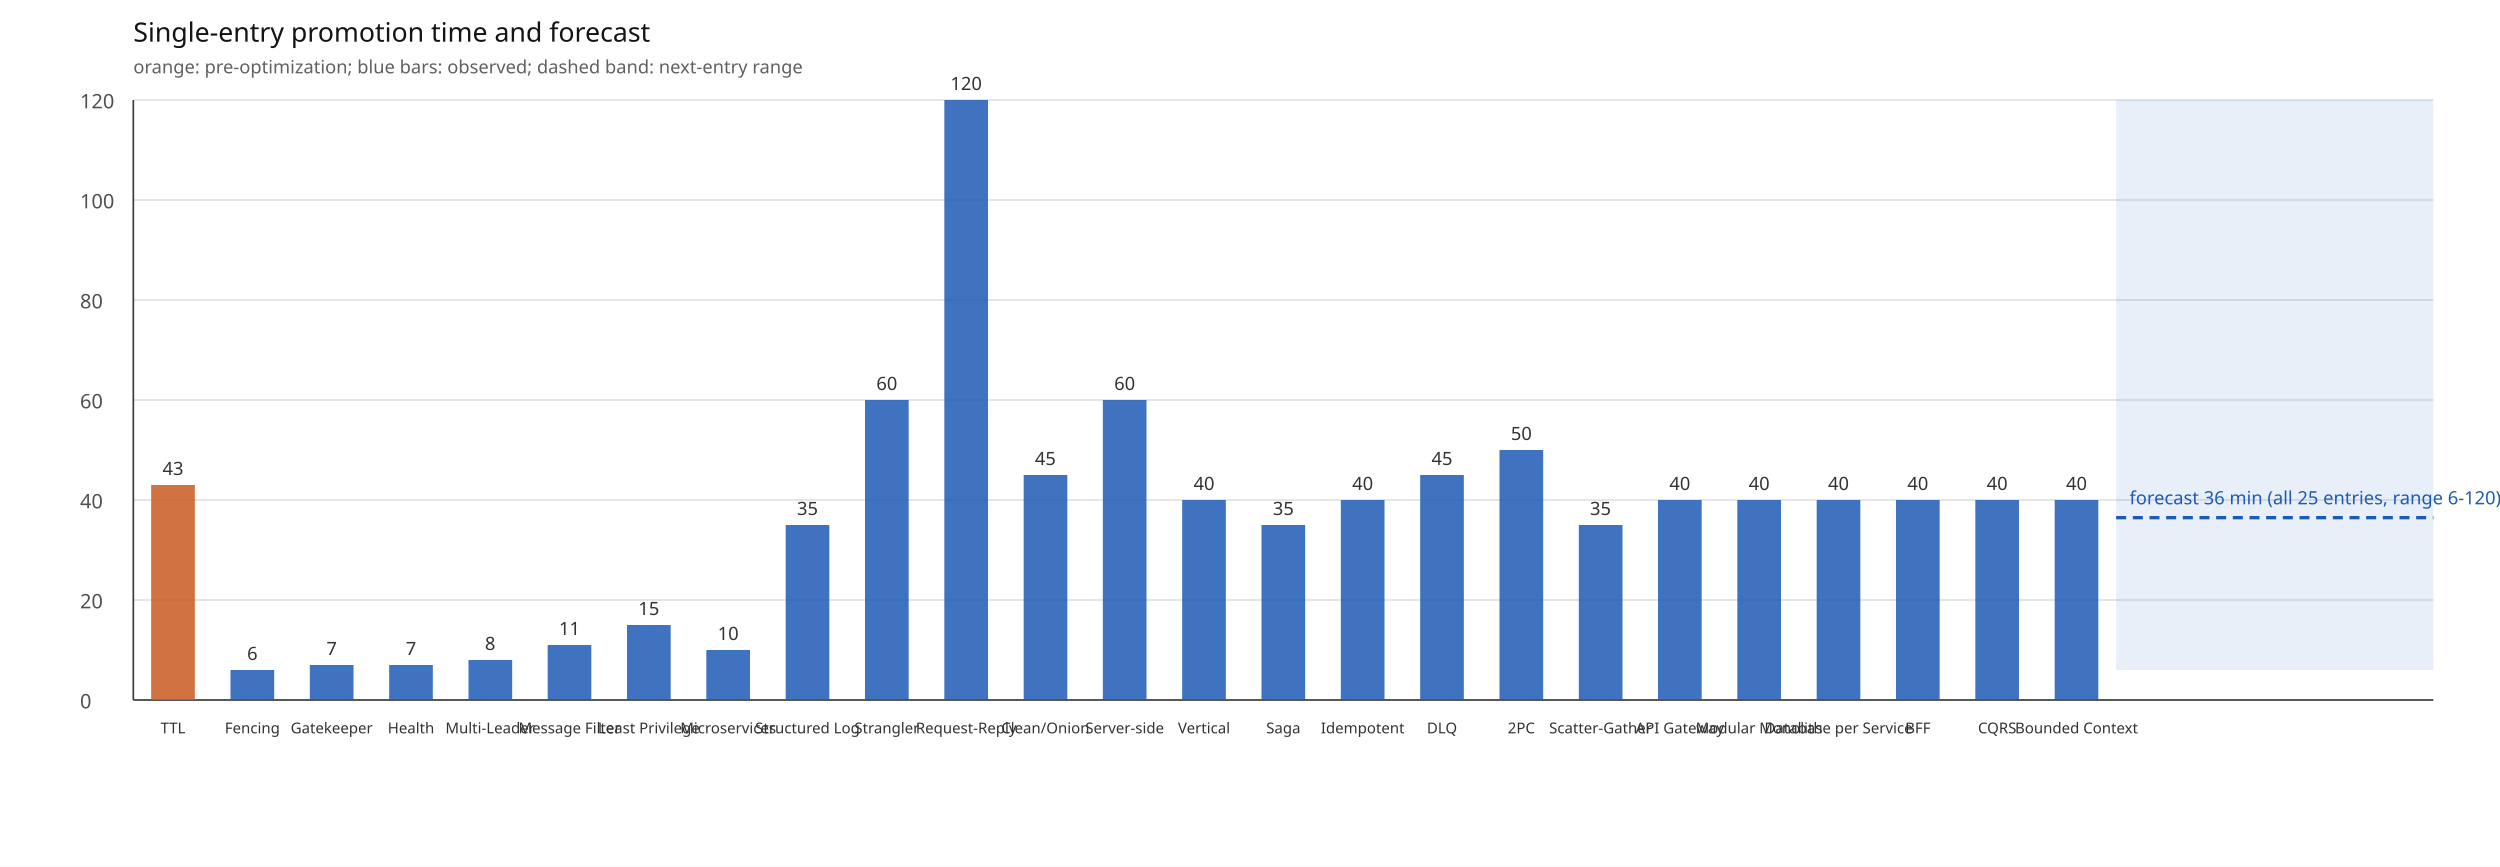
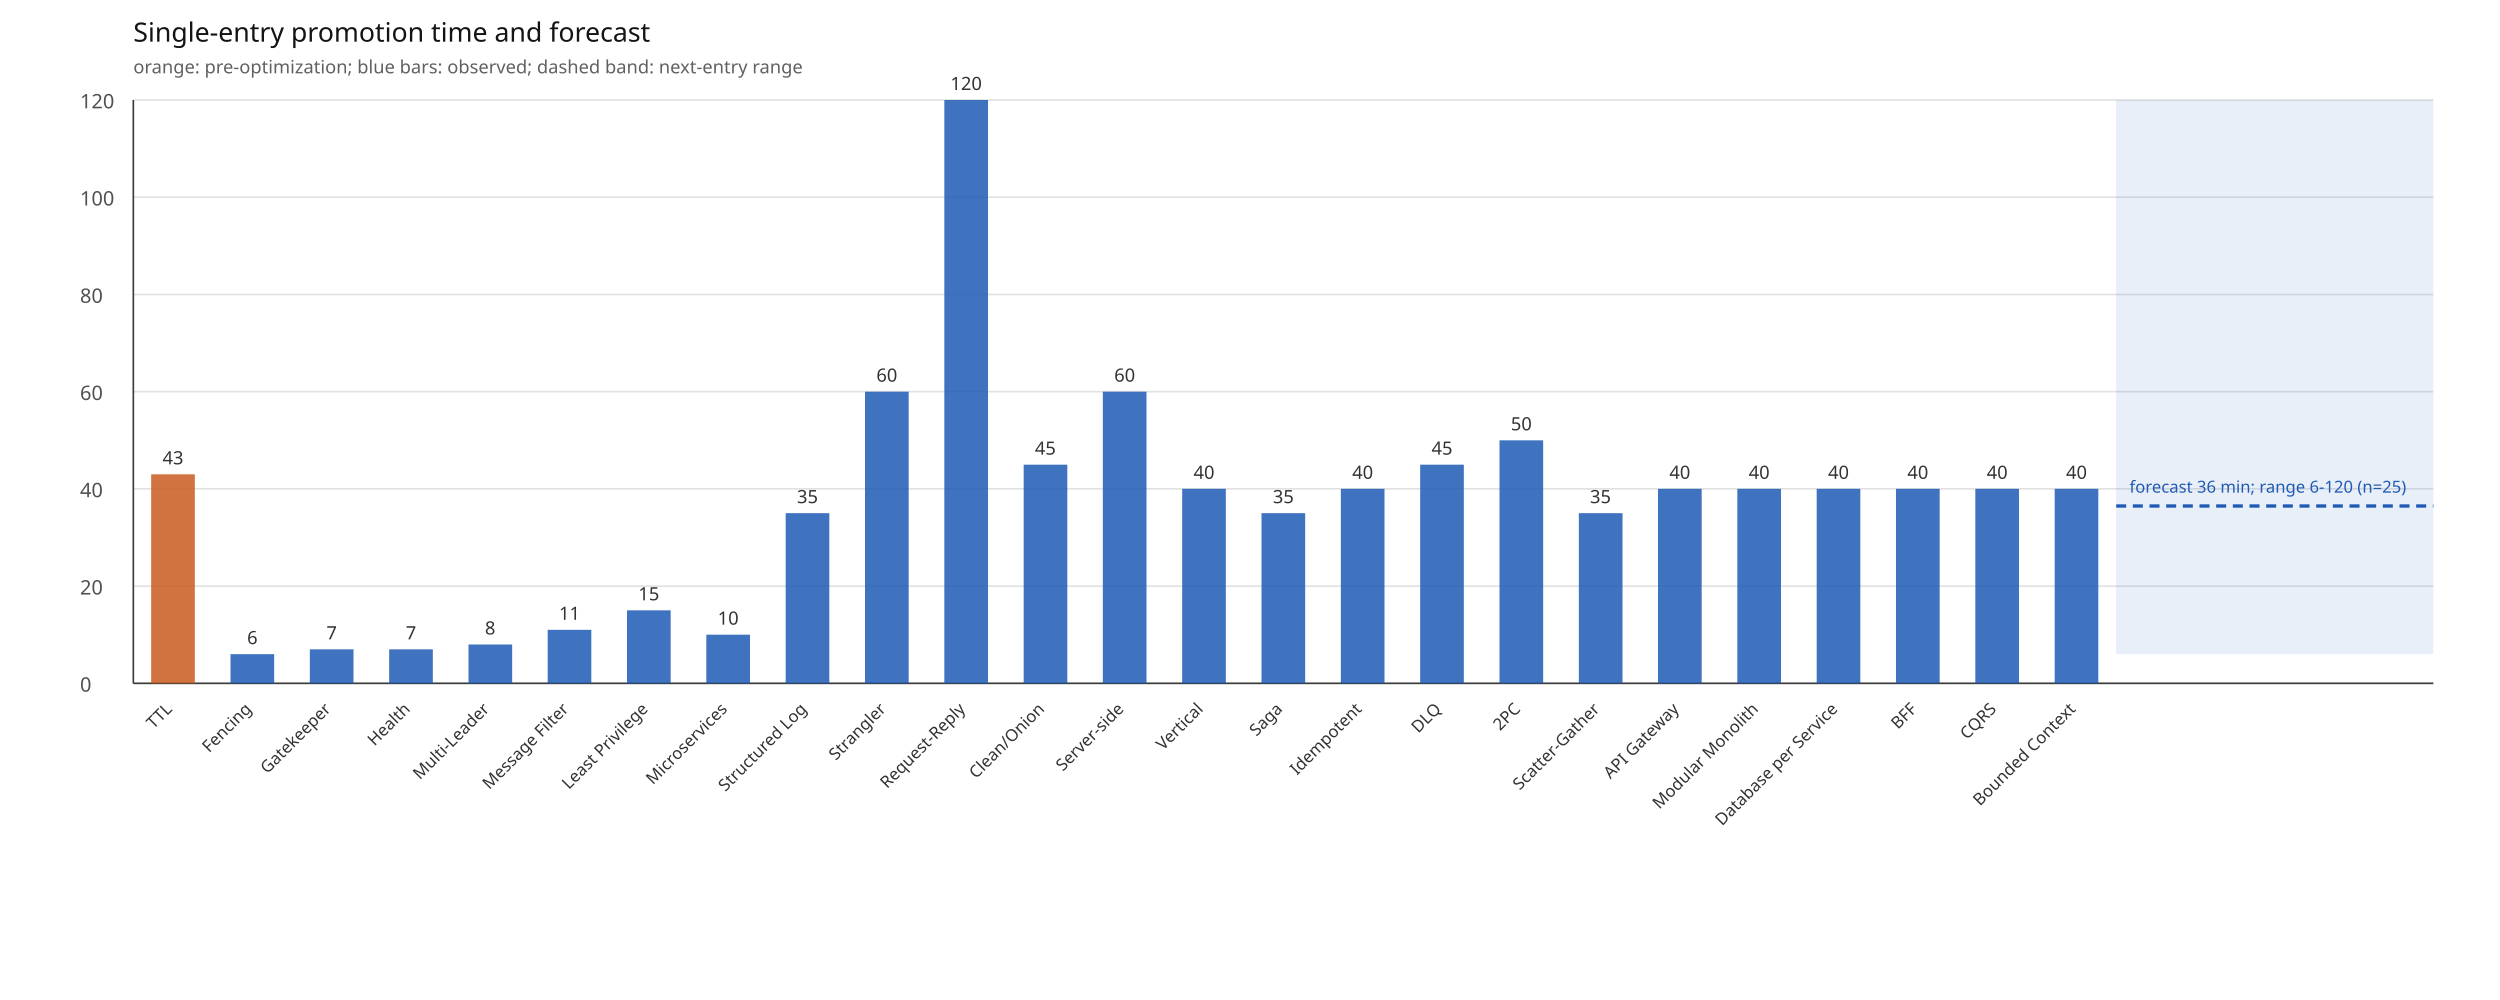
- <svg xmlns="http://www.w3.org/2000/svg" width="1500" height="520">
+ <svg xmlns="http://www.w3.org/2000/svg" width="1500" height="600" viewBox="0 0 1500 600">
  <rect width="100%" height="100%" fill="white" />
-   <line x1="80" y1="420.0" x2="1460" y2="420.0" stroke="#e1e1e1" />
-   <text x="48" y="425.0" font-family="Verdana" font-size="12" fill="#505050">0</text>
-   <line x1="80" y1="360.0" x2="1460" y2="360.0" stroke="#e1e1e1" />
-   <text x="48" y="365.0" font-family="Verdana" font-size="12" fill="#505050">20</text>
-   <line x1="80" y1="300.0" x2="1460" y2="300.0" stroke="#e1e1e1" />
-   <text x="48" y="305.0" font-family="Verdana" font-size="12" fill="#505050">40</text>
-   <line x1="80" y1="240.0" x2="1460" y2="240.0" stroke="#e1e1e1" />
-   <text x="48" y="245.0" font-family="Verdana" font-size="12" fill="#505050">60</text>
-   <line x1="80" y1="180.0" x2="1460" y2="180.0" stroke="#e1e1e1" />
-   <text x="48" y="185.0" font-family="Verdana" font-size="12" fill="#505050">80</text>
-   <line x1="80" y1="120.0" x2="1460" y2="120.0" stroke="#e1e1e1" />
-   <text x="48" y="125.0" font-family="Verdana" font-size="12" fill="#505050">100</text>
+   <line x1="80" y1="410.0" x2="1460" y2="410.0" stroke="#e1e1e1" />
+   <text x="48" y="415.0" font-family="Verdana" font-size="12" fill="#505050">0</text>
+   <line x1="80" y1="351.7" x2="1460" y2="351.7" stroke="#e1e1e1" />
+   <text x="48" y="356.7" font-family="Verdana" font-size="12" fill="#505050">20</text>
+   <line x1="80" y1="293.3" x2="1460" y2="293.3" stroke="#e1e1e1" />
+   <text x="48" y="298.3" font-family="Verdana" font-size="12" fill="#505050">40</text>
+   <line x1="80" y1="235.0" x2="1460" y2="235.0" stroke="#e1e1e1" />
+   <text x="48" y="240.0" font-family="Verdana" font-size="12" fill="#505050">60</text>
+   <line x1="80" y1="176.7" x2="1460" y2="176.7" stroke="#e1e1e1" />
+   <text x="48" y="181.7" font-family="Verdana" font-size="12" fill="#505050">80</text>
+   <line x1="80" y1="118.3" x2="1460" y2="118.3" stroke="#e1e1e1" />
+   <text x="48" y="123.3" font-family="Verdana" font-size="12" fill="#505050">100</text>
  <line x1="80" y1="60.0" x2="1460" y2="60.0" stroke="#e1e1e1" />
  <text x="48" y="65.0" font-family="Verdana" font-size="12" fill="#505050">120</text>
-   <line x1="80" y1="60" x2="80" y2="420" stroke="#3c3c3c" />
-   <line x1="80" y1="420" x2="1460" y2="420" stroke="#3c3c3c" />
-   <rect x="1269.7" y="60.0" width="190.3" height="342.0" fill="#1e5ab4" opacity="0.10" />
-   <line x1="1269.7" y1="310.6" x2="1460.0" y2="310.6" stroke="#1e5ab4" stroke-width="2" stroke-dasharray="6 4" />
-   <text x="1277.7" y="302.6" font-family="Verdana" font-size="11" fill="#1e5ab4">forecast 36 min (all 25 entries, range 6-120)</text>
-   <rect x="90.7" y="291.0" width="26.2" height="129.0" fill="#c85a1e" opacity="0.85" />
-   <text x="103.8" y="285.0" text-anchor="middle" font-family="Verdana" font-size="11" fill="#323232">43</text>
-   <text x="103.8" y="440" text-anchor="middle" font-family="Verdana" font-size="9" fill="#323232">TTL</text>
-   <rect x="138.3" y="402.0" width="26.2" height="18.0" fill="#1e5ab4" opacity="0.85" />
-   <text x="151.4" y="396.0" text-anchor="middle" font-family="Verdana" font-size="11" fill="#323232">6</text>
-   <text x="151.4" y="440" text-anchor="middle" font-family="Verdana" font-size="9" fill="#323232">Fencing</text>
-   <rect x="185.9" y="399.0" width="26.2" height="21.0" fill="#1e5ab4" opacity="0.85" />
-   <text x="199.0" y="393.0" text-anchor="middle" font-family="Verdana" font-size="11" fill="#323232">7</text>
-   <text x="199.0" y="440" text-anchor="middle" font-family="Verdana" font-size="9" fill="#323232">Gatekeeper</text>
-   <rect x="233.5" y="399.0" width="26.2" height="21.0" fill="#1e5ab4" opacity="0.85" />
-   <text x="246.6" y="393.0" text-anchor="middle" font-family="Verdana" font-size="11" fill="#323232">7</text>
-   <text x="246.6" y="440" text-anchor="middle" font-family="Verdana" font-size="9" fill="#323232">Health</text>
-   <rect x="281.1" y="396.0" width="26.2" height="24.0" fill="#1e5ab4" opacity="0.85" />
-   <text x="294.1" y="390.0" text-anchor="middle" font-family="Verdana" font-size="11" fill="#323232">8</text>
-   <text x="294.1" y="440" text-anchor="middle" font-family="Verdana" font-size="9" fill="#323232">Multi-Leader</text>
-   <rect x="328.6" y="387.0" width="26.2" height="33.0" fill="#1e5ab4" opacity="0.85" />
-   <text x="341.7" y="381.0" text-anchor="middle" font-family="Verdana" font-size="11" fill="#323232">11</text>
-   <text x="341.7" y="440" text-anchor="middle" font-family="Verdana" font-size="9" fill="#323232">Message Filter</text>
-   <rect x="376.2" y="375.0" width="26.2" height="45.0" fill="#1e5ab4" opacity="0.85" />
-   <text x="389.3" y="369.0" text-anchor="middle" font-family="Verdana" font-size="11" fill="#323232">15</text>
-   <text x="389.3" y="440" text-anchor="middle" font-family="Verdana" font-size="9" fill="#323232">Least Privilege</text>
-   <rect x="423.8" y="390.0" width="26.2" height="30.0" fill="#1e5ab4" opacity="0.85" />
-   <text x="436.9" y="384.0" text-anchor="middle" font-family="Verdana" font-size="11" fill="#323232">10</text>
-   <text x="436.9" y="440" text-anchor="middle" font-family="Verdana" font-size="9" fill="#323232">Microservices</text>
-   <rect x="471.4" y="315.0" width="26.2" height="105.0" fill="#1e5ab4" opacity="0.85" />
-   <text x="484.5" y="309.0" text-anchor="middle" font-family="Verdana" font-size="11" fill="#323232">35</text>
-   <text x="484.5" y="440" text-anchor="middle" font-family="Verdana" font-size="9" fill="#323232">Structured Log</text>
-   <rect x="519.0" y="240.0" width="26.2" height="180.0" fill="#1e5ab4" opacity="0.85" />
-   <text x="532.1" y="234.0" text-anchor="middle" font-family="Verdana" font-size="11" fill="#323232">60</text>
-   <text x="532.1" y="440" text-anchor="middle" font-family="Verdana" font-size="9" fill="#323232">Strangler</text>
-   <rect x="566.6" y="60.0" width="26.2" height="360.0" fill="#1e5ab4" opacity="0.85" />
+   <line x1="80" y1="60" x2="80" y2="410" stroke="#3c3c3c" />
+   <line x1="80" y1="410" x2="1460" y2="410" stroke="#3c3c3c" />
+   <rect x="1269.7" y="60.0" width="190.3" height="332.5" fill="#1e5ab4" opacity="0.10" />
+   <line x1="1269.7" y1="303.6" x2="1460.0" y2="303.6" stroke="#1e5ab4" stroke-width="2" stroke-dasharray="6 4" />
+   <text x="1277.7" y="295.6" font-family="Verdana" font-size="10" fill="#1e5ab4">forecast 36 min; range 6-120 (n=25)</text>
+   <rect x="90.7" y="284.6" width="26.2" height="125.4" fill="#c85a1e" opacity="0.85" />
+   <text x="103.8" y="278.6" text-anchor="middle" font-family="Verdana" font-size="11" fill="#323232">43</text>
+   <text x="103.8" y="426.0" text-anchor="end" transform="rotate(-45 103.8 426.0)" font-family="Verdana" font-size="10" fill="#323232">TTL</text>
+   <rect x="138.3" y="392.5" width="26.2" height="17.5" fill="#1e5ab4" opacity="0.85" />
+   <text x="151.4" y="386.5" text-anchor="middle" font-family="Verdana" font-size="11" fill="#323232">6</text>
+   <text x="151.4" y="426.0" text-anchor="end" transform="rotate(-45 151.4 426.0)" font-family="Verdana" font-size="10" fill="#323232">Fencing</text>
+   <rect x="185.9" y="389.6" width="26.2" height="20.4" fill="#1e5ab4" opacity="0.85" />
+   <text x="199.0" y="383.6" text-anchor="middle" font-family="Verdana" font-size="11" fill="#323232">7</text>
+   <text x="199.0" y="426.0" text-anchor="end" transform="rotate(-45 199.0 426.0)" font-family="Verdana" font-size="10" fill="#323232">Gatekeeper</text>
+   <rect x="233.5" y="389.6" width="26.2" height="20.4" fill="#1e5ab4" opacity="0.85" />
+   <text x="246.6" y="383.6" text-anchor="middle" font-family="Verdana" font-size="11" fill="#323232">7</text>
+   <text x="246.6" y="426.0" text-anchor="end" transform="rotate(-45 246.6 426.0)" font-family="Verdana" font-size="10" fill="#323232">Health</text>
+   <rect x="281.1" y="386.7" width="26.2" height="23.3" fill="#1e5ab4" opacity="0.85" />
+   <text x="294.1" y="380.7" text-anchor="middle" font-family="Verdana" font-size="11" fill="#323232">8</text>
+   <text x="294.1" y="426.0" text-anchor="end" transform="rotate(-45 294.1 426.0)" font-family="Verdana" font-size="10" fill="#323232">Multi-Leader</text>
+   <rect x="328.6" y="377.9" width="26.2" height="32.1" fill="#1e5ab4" opacity="0.85" />
+   <text x="341.7" y="371.9" text-anchor="middle" font-family="Verdana" font-size="11" fill="#323232">11</text>
+   <text x="341.7" y="426.0" text-anchor="end" transform="rotate(-45 341.7 426.0)" font-family="Verdana" font-size="10" fill="#323232">Message Filter</text>
+   <rect x="376.2" y="366.2" width="26.2" height="43.8" fill="#1e5ab4" opacity="0.85" />
+   <text x="389.3" y="360.2" text-anchor="middle" font-family="Verdana" font-size="11" fill="#323232">15</text>
+   <text x="389.3" y="426.0" text-anchor="end" transform="rotate(-45 389.3 426.0)" font-family="Verdana" font-size="10" fill="#323232">Least Privilege</text>
+   <rect x="423.8" y="380.8" width="26.2" height="29.2" fill="#1e5ab4" opacity="0.85" />
+   <text x="436.9" y="374.8" text-anchor="middle" font-family="Verdana" font-size="11" fill="#323232">10</text>
+   <text x="436.9" y="426.0" text-anchor="end" transform="rotate(-45 436.9 426.0)" font-family="Verdana" font-size="10" fill="#323232">Microservices</text>
+   <rect x="471.4" y="307.9" width="26.2" height="102.1" fill="#1e5ab4" opacity="0.85" />
+   <text x="484.5" y="301.9" text-anchor="middle" font-family="Verdana" font-size="11" fill="#323232">35</text>
+   <text x="484.5" y="426.0" text-anchor="end" transform="rotate(-45 484.5 426.0)" font-family="Verdana" font-size="10" fill="#323232">Structured Log</text>
+   <rect x="519.0" y="235.0" width="26.2" height="175.0" fill="#1e5ab4" opacity="0.85" />
+   <text x="532.1" y="229.0" text-anchor="middle" font-family="Verdana" font-size="11" fill="#323232">60</text>
+   <text x="532.1" y="426.0" text-anchor="end" transform="rotate(-45 532.1 426.0)" font-family="Verdana" font-size="10" fill="#323232">Strangler</text>
+   <rect x="566.6" y="60.0" width="26.2" height="350.0" fill="#1e5ab4" opacity="0.85" />
  <text x="579.7" y="54.0" text-anchor="middle" font-family="Verdana" font-size="11" fill="#323232">120</text>
-   <text x="579.7" y="440" text-anchor="middle" font-family="Verdana" font-size="9" fill="#323232">Request-Reply</text>
-   <rect x="614.2" y="285.0" width="26.2" height="135.0" fill="#1e5ab4" opacity="0.85" />
-   <text x="627.2" y="279.0" text-anchor="middle" font-family="Verdana" font-size="11" fill="#323232">45</text>
-   <text x="627.2" y="440" text-anchor="middle" font-family="Verdana" font-size="9" fill="#323232">Clean/Onion</text>
-   <rect x="661.7" y="240.0" width="26.2" height="180.0" fill="#1e5ab4" opacity="0.85" />
-   <text x="674.8" y="234.0" text-anchor="middle" font-family="Verdana" font-size="11" fill="#323232">60</text>
-   <text x="674.8" y="440" text-anchor="middle" font-family="Verdana" font-size="9" fill="#323232">Server-side</text>
-   <rect x="709.3" y="300.0" width="26.2" height="120.0" fill="#1e5ab4" opacity="0.85" />
-   <text x="722.4" y="294.0" text-anchor="middle" font-family="Verdana" font-size="11" fill="#323232">40</text>
-   <text x="722.4" y="440" text-anchor="middle" font-family="Verdana" font-size="9" fill="#323232">Vertical</text>
-   <rect x="756.9" y="315.0" width="26.2" height="105.0" fill="#1e5ab4" opacity="0.85" />
-   <text x="770.0" y="309.0" text-anchor="middle" font-family="Verdana" font-size="11" fill="#323232">35</text>
-   <text x="770.0" y="440" text-anchor="middle" font-family="Verdana" font-size="9" fill="#323232">Saga</text>
-   <rect x="804.5" y="300.0" width="26.2" height="120.0" fill="#1e5ab4" opacity="0.85" />
-   <text x="817.6" y="294.0" text-anchor="middle" font-family="Verdana" font-size="11" fill="#323232">40</text>
-   <text x="817.6" y="440" text-anchor="middle" font-family="Verdana" font-size="9" fill="#323232">Idempotent</text>
-   <rect x="852.1" y="285.0" width="26.2" height="135.0" fill="#1e5ab4" opacity="0.85" />
-   <text x="865.2" y="279.0" text-anchor="middle" font-family="Verdana" font-size="11" fill="#323232">45</text>
-   <text x="865.2" y="440" text-anchor="middle" font-family="Verdana" font-size="9" fill="#323232">DLQ</text>
-   <rect x="899.7" y="270.0" width="26.2" height="150.0" fill="#1e5ab4" opacity="0.85" />
-   <text x="912.8" y="264.0" text-anchor="middle" font-family="Verdana" font-size="11" fill="#323232">50</text>
-   <text x="912.8" y="440" text-anchor="middle" font-family="Verdana" font-size="9" fill="#323232">2PC</text>
-   <rect x="947.3" y="315.0" width="26.2" height="105.0" fill="#1e5ab4" opacity="0.85" />
-   <text x="960.3" y="309.0" text-anchor="middle" font-family="Verdana" font-size="11" fill="#323232">35</text>
-   <text x="960.3" y="440" text-anchor="middle" font-family="Verdana" font-size="9" fill="#323232">Scatter-Gather</text>
-   <rect x="994.8" y="300.0" width="26.2" height="120.0" fill="#1e5ab4" opacity="0.85" />
-   <text x="1007.9" y="294.0" text-anchor="middle" font-family="Verdana" font-size="11" fill="#323232">40</text>
-   <text x="1007.9" y="440" text-anchor="middle" font-family="Verdana" font-size="9" fill="#323232">API Gateway</text>
-   <rect x="1042.4" y="300.0" width="26.2" height="120.0" fill="#1e5ab4" opacity="0.85" />
-   <text x="1055.5" y="294.0" text-anchor="middle" font-family="Verdana" font-size="11" fill="#323232">40</text>
-   <text x="1055.5" y="440" text-anchor="middle" font-family="Verdana" font-size="9" fill="#323232">Modular Monolith</text>
-   <rect x="1090.0" y="300.0" width="26.2" height="120.0" fill="#1e5ab4" opacity="0.85" />
-   <text x="1103.1" y="294.0" text-anchor="middle" font-family="Verdana" font-size="11" fill="#323232">40</text>
-   <text x="1103.1" y="440" text-anchor="middle" font-family="Verdana" font-size="9" fill="#323232">Database per Service</text>
-   <rect x="1137.6" y="300.0" width="26.2" height="120.0" fill="#1e5ab4" opacity="0.85" />
-   <text x="1150.7" y="294.0" text-anchor="middle" font-family="Verdana" font-size="11" fill="#323232">40</text>
-   <text x="1150.7" y="440" text-anchor="middle" font-family="Verdana" font-size="9" fill="#323232">BFF</text>
-   <rect x="1185.2" y="300.0" width="26.2" height="120.0" fill="#1e5ab4" opacity="0.85" />
-   <text x="1198.3" y="294.0" text-anchor="middle" font-family="Verdana" font-size="11" fill="#323232">40</text>
-   <text x="1198.3" y="440" text-anchor="middle" font-family="Verdana" font-size="9" fill="#323232">CQRS</text>
-   <rect x="1232.8" y="300.0" width="26.2" height="120.0" fill="#1e5ab4" opacity="0.85" />
-   <text x="1245.9" y="294.0" text-anchor="middle" font-family="Verdana" font-size="11" fill="#323232">40</text>
-   <text x="1245.9" y="440" text-anchor="middle" font-family="Verdana" font-size="9" fill="#323232">Bounded Context</text>
+   <text x="579.7" y="426.0" text-anchor="end" transform="rotate(-45 579.7 426.0)" font-family="Verdana" font-size="10" fill="#323232">Request-Reply</text>
+   <rect x="614.2" y="278.8" width="26.2" height="131.2" fill="#1e5ab4" opacity="0.85" />
+   <text x="627.2" y="272.8" text-anchor="middle" font-family="Verdana" font-size="11" fill="#323232">45</text>
+   <text x="627.2" y="426.0" text-anchor="end" transform="rotate(-45 627.2 426.0)" font-family="Verdana" font-size="10" fill="#323232">Clean/Onion</text>
+   <rect x="661.7" y="235.0" width="26.2" height="175.0" fill="#1e5ab4" opacity="0.85" />
+   <text x="674.8" y="229.0" text-anchor="middle" font-family="Verdana" font-size="11" fill="#323232">60</text>
+   <text x="674.8" y="426.0" text-anchor="end" transform="rotate(-45 674.8 426.0)" font-family="Verdana" font-size="10" fill="#323232">Server-side</text>
+   <rect x="709.3" y="293.3" width="26.2" height="116.7" fill="#1e5ab4" opacity="0.85" />
+   <text x="722.4" y="287.3" text-anchor="middle" font-family="Verdana" font-size="11" fill="#323232">40</text>
+   <text x="722.4" y="426.0" text-anchor="end" transform="rotate(-45 722.4 426.0)" font-family="Verdana" font-size="10" fill="#323232">Vertical</text>
+   <rect x="756.9" y="307.9" width="26.2" height="102.1" fill="#1e5ab4" opacity="0.85" />
+   <text x="770.0" y="301.9" text-anchor="middle" font-family="Verdana" font-size="11" fill="#323232">35</text>
+   <text x="770.0" y="426.0" text-anchor="end" transform="rotate(-45 770.0 426.0)" font-family="Verdana" font-size="10" fill="#323232">Saga</text>
+   <rect x="804.5" y="293.3" width="26.2" height="116.7" fill="#1e5ab4" opacity="0.85" />
+   <text x="817.6" y="287.3" text-anchor="middle" font-family="Verdana" font-size="11" fill="#323232">40</text>
+   <text x="817.6" y="426.0" text-anchor="end" transform="rotate(-45 817.6 426.0)" font-family="Verdana" font-size="10" fill="#323232">Idempotent</text>
+   <rect x="852.1" y="278.8" width="26.2" height="131.2" fill="#1e5ab4" opacity="0.85" />
+   <text x="865.2" y="272.8" text-anchor="middle" font-family="Verdana" font-size="11" fill="#323232">45</text>
+   <text x="865.2" y="426.0" text-anchor="end" transform="rotate(-45 865.2 426.0)" font-family="Verdana" font-size="10" fill="#323232">DLQ</text>
+   <rect x="899.7" y="264.2" width="26.2" height="145.8" fill="#1e5ab4" opacity="0.85" />
+   <text x="912.8" y="258.2" text-anchor="middle" font-family="Verdana" font-size="11" fill="#323232">50</text>
+   <text x="912.8" y="426.0" text-anchor="end" transform="rotate(-45 912.8 426.0)" font-family="Verdana" font-size="10" fill="#323232">2PC</text>
+   <rect x="947.3" y="307.9" width="26.2" height="102.1" fill="#1e5ab4" opacity="0.85" />
+   <text x="960.3" y="301.9" text-anchor="middle" font-family="Verdana" font-size="11" fill="#323232">35</text>
+   <text x="960.3" y="426.0" text-anchor="end" transform="rotate(-45 960.3 426.0)" font-family="Verdana" font-size="10" fill="#323232">Scatter-Gather</text>
+   <rect x="994.8" y="293.3" width="26.2" height="116.7" fill="#1e5ab4" opacity="0.85" />
+   <text x="1007.9" y="287.3" text-anchor="middle" font-family="Verdana" font-size="11" fill="#323232">40</text>
+   <text x="1007.9" y="426.0" text-anchor="end" transform="rotate(-45 1007.9 426.0)" font-family="Verdana" font-size="10" fill="#323232">API Gateway</text>
+   <rect x="1042.4" y="293.3" width="26.2" height="116.7" fill="#1e5ab4" opacity="0.85" />
+   <text x="1055.5" y="287.3" text-anchor="middle" font-family="Verdana" font-size="11" fill="#323232">40</text>
+   <text x="1055.5" y="426.0" text-anchor="end" transform="rotate(-45 1055.5 426.0)" font-family="Verdana" font-size="10" fill="#323232">Modular Monolith</text>
+   <rect x="1090.0" y="293.3" width="26.2" height="116.7" fill="#1e5ab4" opacity="0.85" />
+   <text x="1103.1" y="287.3" text-anchor="middle" font-family="Verdana" font-size="11" fill="#323232">40</text>
+   <text x="1103.1" y="426.0" text-anchor="end" transform="rotate(-45 1103.1 426.0)" font-family="Verdana" font-size="10" fill="#323232">Database per Service</text>
+   <rect x="1137.6" y="293.3" width="26.2" height="116.7" fill="#1e5ab4" opacity="0.85" />
+   <text x="1150.7" y="287.3" text-anchor="middle" font-family="Verdana" font-size="11" fill="#323232">40</text>
+   <text x="1150.7" y="426.0" text-anchor="end" transform="rotate(-45 1150.7 426.0)" font-family="Verdana" font-size="10" fill="#323232">BFF</text>
+   <rect x="1185.2" y="293.3" width="26.2" height="116.7" fill="#1e5ab4" opacity="0.85" />
+   <text x="1198.3" y="287.3" text-anchor="middle" font-family="Verdana" font-size="11" fill="#323232">40</text>
+   <text x="1198.3" y="426.0" text-anchor="end" transform="rotate(-45 1198.3 426.0)" font-family="Verdana" font-size="10" fill="#323232">CQRS</text>
+   <rect x="1232.8" y="293.3" width="26.2" height="116.7" fill="#1e5ab4" opacity="0.85" />
+   <text x="1245.9" y="287.3" text-anchor="middle" font-family="Verdana" font-size="11" fill="#323232">40</text>
+   <text x="1245.9" y="426.0" text-anchor="end" transform="rotate(-45 1245.9 426.0)" font-family="Verdana" font-size="10" fill="#323232">Bounded Context</text>
  <text x="80" y="25" font-family="Verdana" font-size="16" fill="#141414">Single-entry promotion time and forecast</text>
  <text x="80" y="44" font-family="Verdana" font-size="11" fill="#606060">orange: pre-optimization; blue bars: observed; dashed band: next-entry range</text>
</svg>
